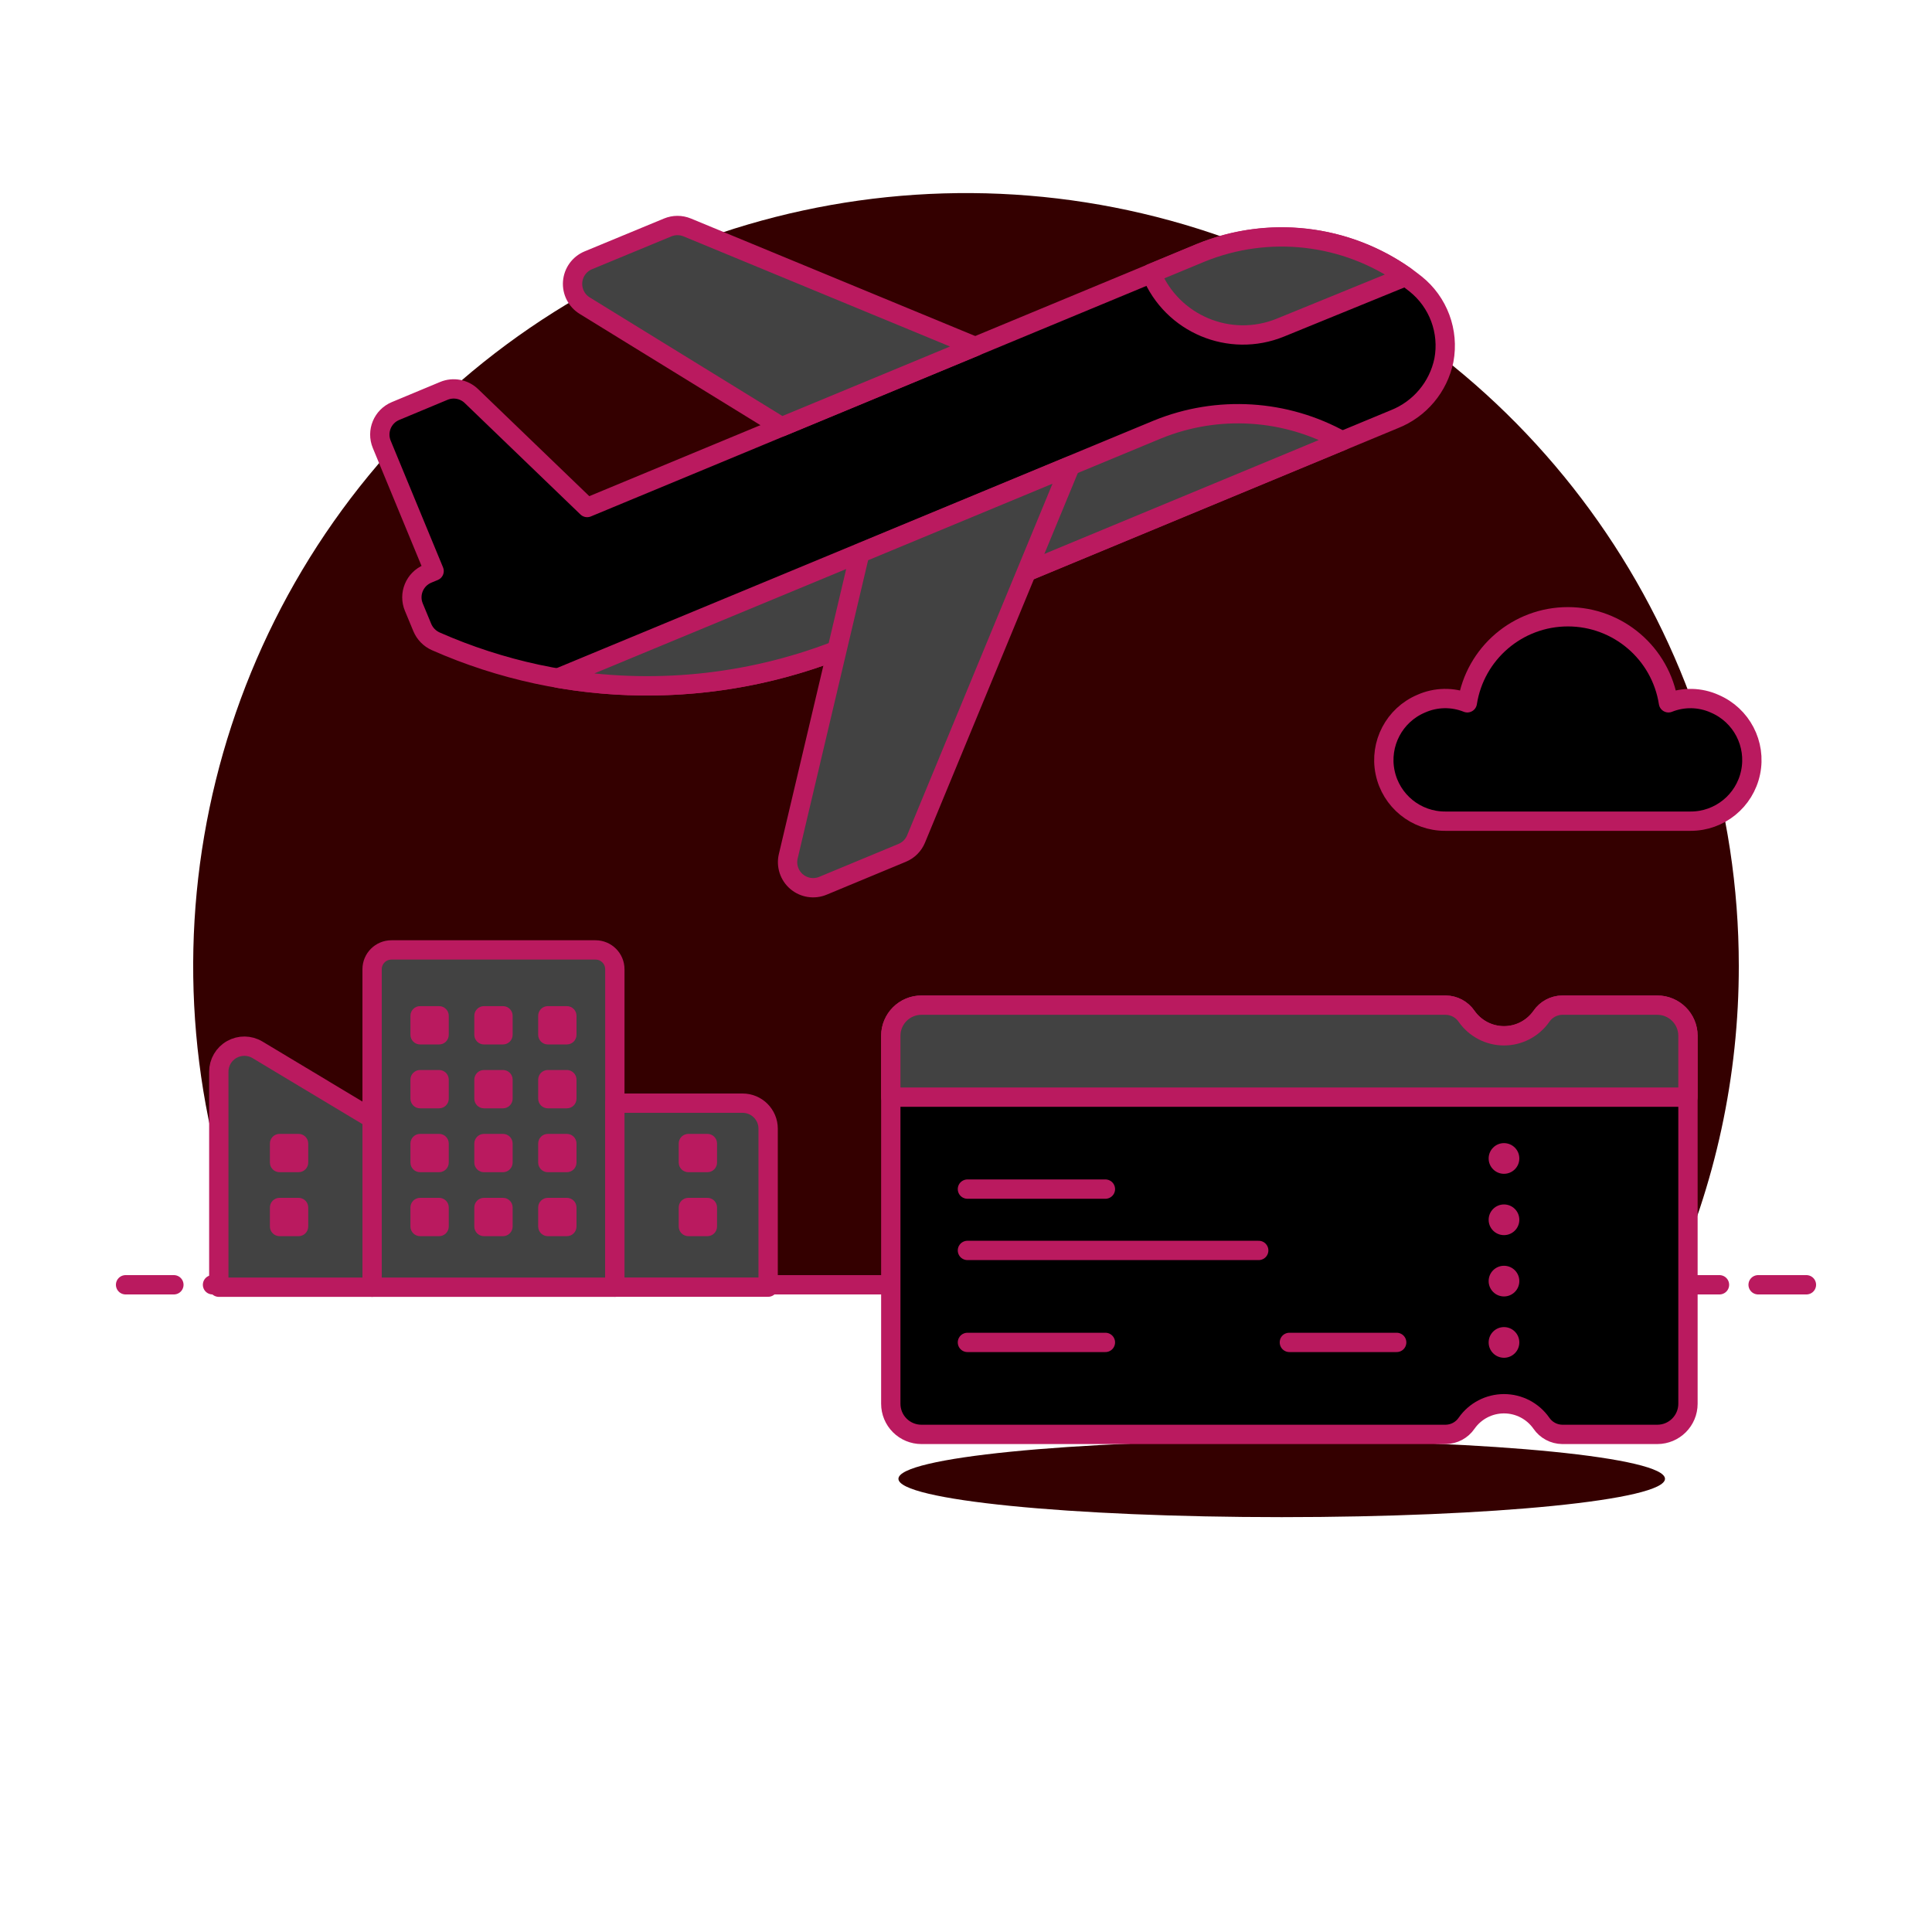
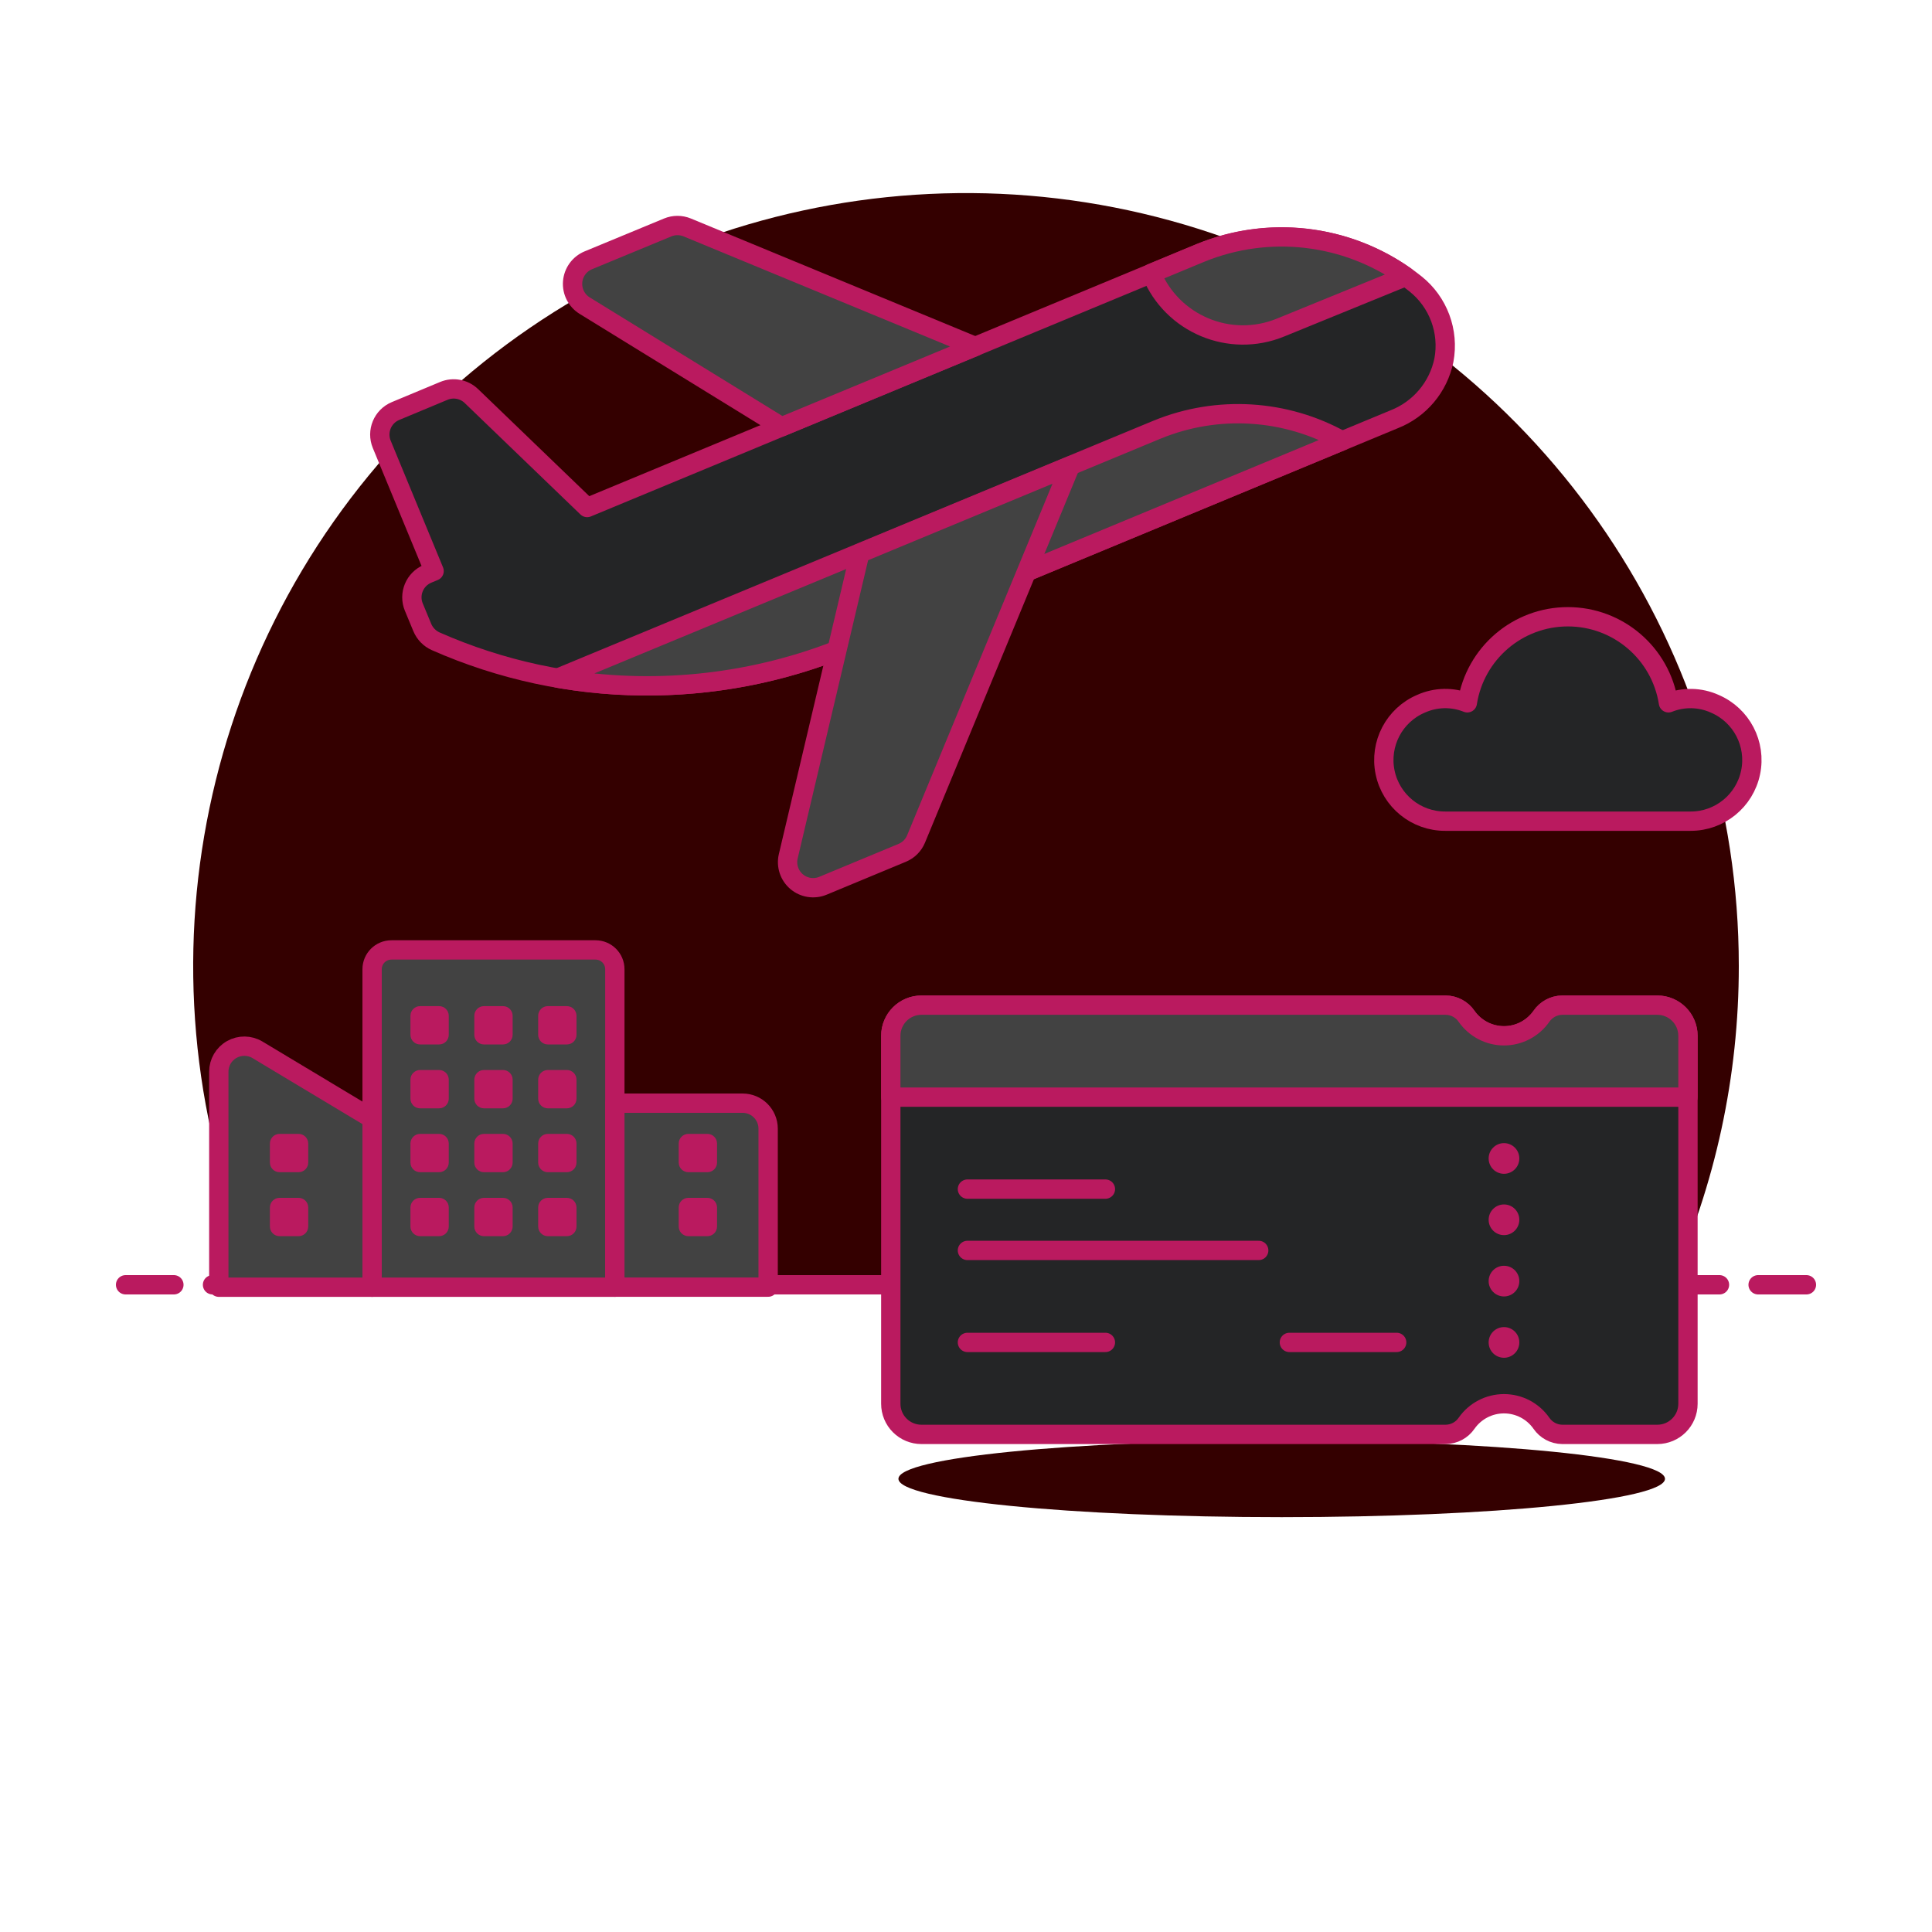
<svg xmlns="http://www.w3.org/2000/svg" version="1.1" viewBox="0 0 140 140" width="140" height="140">
  <g transform="matrix(1.4,0,0,1.4,0,0)">
    <path d="M90,50A40,40,0,1,0,13.564,66.5H86.436A39.829,39.829,0,0,0,90,50Z" fill="#340000" />
    <path d="M11 66.5L89 66.5" fill="none" stroke="#ba1a5f" stroke-linecap="round" stroke-linejoin="round" />
    <path d="M6.5 66.5L9 66.5" fill="none" stroke="#ba1a5f" stroke-linecap="round" stroke-linejoin="round" />
    <path d="M91 66.5L93.5 66.5" fill="none" stroke="#ba1a5f" stroke-linecap="round" stroke-linejoin="round" />
-     <path d="M22.469,29.558l-.335.139a1.322,1.322,0,0,0-.714,1.728l.436,1.051a1.352,1.352,0,0,0,.7.719A27.131,27.131,0,0,0,43.9,33.43L72.166,21.7a4.187,4.187,0,0,0,2.57-3.054,4.091,4.091,0,0,0-1.476-3.957,11.094,11.094,0,0,0-11.108-1.6L30.391,26.269,24.4,20.5a1.323,1.323,0,0,0-1.427-.268l-2.5,1.042a1.321,1.321,0,0,0-.714,1.724Z" fill="#000000" />
+     <path d="M22.469,29.558l-.335.139a1.322,1.322,0,0,0-.714,1.728l.436,1.051a1.352,1.352,0,0,0,.7.719A27.131,27.131,0,0,0,43.9,33.43L72.166,21.7a4.187,4.187,0,0,0,2.57-3.054,4.091,4.091,0,0,0-1.476-3.957,11.094,11.094,0,0,0-11.108-1.6L30.391,26.269,24.4,20.5a1.323,1.323,0,0,0-1.427-.268l-2.5,1.042a1.321,1.321,0,0,0-.714,1.724Z" fill="#242526" />
    <path d="M22.469,29.558l-.335.139a1.322,1.322,0,0,0-.714,1.728l.436,1.051a1.352,1.352,0,0,0,.7.719A27.131,27.131,0,0,0,43.9,33.43L72.166,21.7a4.187,4.187,0,0,0,2.57-3.054,4.091,4.091,0,0,0-1.476-3.957,11.094,11.094,0,0,0-11.108-1.6L30.391,26.269,24.4,20.5a1.323,1.323,0,0,0-1.427-.268l-2.5,1.042a1.321,1.321,0,0,0-.714,1.724Z" fill="none" stroke="#ba1a5f" stroke-linecap="round" stroke-linejoin="round" />
    <path d="M59.914,22.229,28.871,35.1a27.135,27.135,0,0,0,14.381-1.414l.029-.012.254-.1.088-.036c.082-.032.164-.066.246-.1l.035-.014L69.466,22.818A11.035,11.035,0,0,0,59.914,22.229Z" fill="#424242" stroke="#ba1a5f" stroke-linecap="round" stroke-linejoin="round" />
    <path d="M40.452,22.092,30.264,15.821a1.323,1.323,0,0,1,.187-2.348l4.108-1.7a1.32,1.32,0,0,1,1.012,0l14.91,6.162Z" fill="#424242" stroke="#ba1a5f" stroke-linecap="round" stroke-linejoin="round" />
    <path d="M42.593,45.848,46.7,44.142a1.321,1.321,0,0,0,.715-.716L55.4,24.112,44.505,28.634,40.8,44.322A1.323,1.323,0,0,0,42.593,45.848Z" fill="#424242" stroke="#ba1a5f" stroke-linecap="round" stroke-linejoin="round" />
    <path d="M62.152,13.083l-2.563,1.064a5.128,5.128,0,0,0,6.689,2.808l6.479-2.644A11.083,11.083,0,0,0,62.152,13.083Z" fill="#424242" stroke="#ba1a5f" stroke-linecap="round" stroke-linejoin="round" />
-     <path d="M88.759,36.428a3.061,3.061,0,0,0-2.4-.051,5.269,5.269,0,0,0-10.411,0,3.062,3.062,0,0,0-2.393.047,3.166,3.166,0,0,0,1.251,6.08H87.5a3.166,3.166,0,0,0,1.258-6.076Z" fill="#000000" stroke="#ba1a5f" stroke-linejoin="round" />
+     <path d="M88.759,36.428a3.061,3.061,0,0,0-2.4-.051,5.269,5.269,0,0,0-10.411,0,3.062,3.062,0,0,0-2.393.047,3.166,3.166,0,0,0,1.251,6.08H87.5a3.166,3.166,0,0,0,1.258-6.076Z" fill="#242526" stroke="#ba1a5f" stroke-linejoin="round" />
    <path d="M46.503 76.543 A19.838 1.984 0 1 0 86.179 76.543 A19.838 1.984 0 1 0 46.503 76.543 Z" fill="#340000" />
-     <path d="M80.865,52.026a1.329,1.329,0,0,0-1.084.581,2.363,2.363,0,0,1-3.869,0,1.328,1.328,0,0,0-1.084-.581H47.694a1.587,1.587,0,0,0-1.587,1.587V72.657a1.586,1.586,0,0,0,1.587,1.587H74.828a1.327,1.327,0,0,0,1.084-.58,2.362,2.362,0,0,1,3.869,0,1.328,1.328,0,0,0,1.084.58h4.917a1.587,1.587,0,0,0,1.587-1.587V53.613a1.588,1.588,0,0,0-1.587-1.587Z" fill="#000000" />
+     <path d="M80.865,52.026a1.329,1.329,0,0,0-1.084.581,2.363,2.363,0,0,1-3.869,0,1.328,1.328,0,0,0-1.084-.581H47.694a1.587,1.587,0,0,0-1.587,1.587V72.657a1.586,1.586,0,0,0,1.587,1.587H74.828a1.327,1.327,0,0,0,1.084-.58,2.362,2.362,0,0,1,3.869,0,1.328,1.328,0,0,0,1.084.58h4.917a1.587,1.587,0,0,0,1.587-1.587V53.613a1.588,1.588,0,0,0-1.587-1.587Z" fill="#242526" />
    <path d="M80.865,52.026a1.329,1.329,0,0,0-1.084.581,2.363,2.363,0,0,1-3.869,0,1.328,1.328,0,0,0-1.084-.581H47.694a1.587,1.587,0,0,0-1.587,1.587V72.657a1.586,1.586,0,0,0,1.587,1.587H74.828a1.327,1.327,0,0,0,1.084-.58,2.362,2.362,0,0,1,3.869,0,1.328,1.328,0,0,0,1.084.58h4.917a1.587,1.587,0,0,0,1.587-1.587V53.613a1.588,1.588,0,0,0-1.587-1.587Z" fill="none" stroke="#ba1a5f" stroke-linecap="round" stroke-linejoin="round" />
    <path d="M77.847,59.168a.794.794,0,1,0,.793.793.793.793,0,0,0-.793-.793Z" fill="#ba1a5f" />
    <path d="M77.847,62.342a.794.794,0,1,0,.793.793.793.793,0,0,0-.793-.793Z" fill="#ba1a5f" />
    <path d="M77.847,65.516a.794.794,0,1,0,.793.793.793.793,0,0,0-.793-.793Z" fill="#ba1a5f" />
    <path d="M77.847,68.69a.794.794,0,1,0,.793.793.793.793,0,0,0-.793-.793Z" fill="#ba1a5f" />
    <path d="M50.074 69.483L57.216 69.483" fill="none" stroke="#ba1a5f" stroke-linecap="round" stroke-linejoin="round" />
    <path d="M66.738 69.483L72.292 69.483" fill="none" stroke="#ba1a5f" stroke-linecap="round" stroke-linejoin="round" />
    <path d="M50.074 61.548L57.216 61.548" fill="none" stroke="#ba1a5f" stroke-linecap="round" stroke-linejoin="round" />
    <path d="M50.074 64.722L65.151 64.722" fill="none" stroke="#ba1a5f" stroke-linecap="round" stroke-linejoin="round" />
    <path d="M85.782,52.026H80.865a1.329,1.329,0,0,0-1.084.581,2.363,2.363,0,0,1-3.869,0,1.328,1.328,0,0,0-1.084-.581H47.694a1.587,1.587,0,0,0-1.587,1.587v3.174H87.369V53.613A1.588,1.588,0,0,0,85.782,52.026Z" fill="#424242" stroke="#ba1a5f" stroke-linecap="round" stroke-linejoin="round" />
    <path d="M31.824,66.625H19.26V50.168a1,1,0,0,1,1-1H30.824a1,1,0,0,1,1,1Z" fill="#424242" stroke="#ba1a5f" stroke-linecap="round" stroke-linejoin="round" />
    <path d="M38.436,57.1H31.824v9.522h7.935v-8.2A1.322,1.322,0,0,0,38.436,57.1Z" fill="#424242" stroke="#ba1a5f" stroke-linecap="round" stroke-linejoin="round" />
    <path d="M19.26,66.625H11.325V55.471a1.322,1.322,0,0,1,2-1.134L19.26,57.9Z" fill="#424242" stroke="#ba1a5f" stroke-linecap="round" stroke-linejoin="round" />
    <path d="M15.454,58.69H14.47a.5.5,0,0,0-.5.5v.983a.5.5,0,0,0,.5.5h.984a.5.5,0,0,0,.5-.5V59.19a.5.5,0,0,0-.5-.5Z" fill="#ba1a5f" />
    <path d="M15.454,62H14.47a.5.5,0,0,0-.5.5v.984a.5.5,0,0,0,.5.5h.984a.5.5,0,0,0,.5-.5V62.5a.5.5,0,0,0-.5-.5Z" fill="#ba1a5f" />
    <path d="M36.614,58.69H35.63a.5.5,0,0,0-.5.5v.983a.5.5,0,0,0,.5.5h.984a.5.5,0,0,0,.5-.5V59.19a.5.5,0,0,0-.5-.5Z" fill="#ba1a5f" />
    <path d="M22.728,52.077h-.984a.5.5,0,0,0-.5.5v.984a.5.5,0,0,0,.5.5h.984a.5.5,0,0,0,.5-.5v-.984a.5.5,0,0,0-.5-.5Z" fill="#ba1a5f" />
    <path d="M26.034,52.077H25.05a.5.5,0,0,0-.5.5v.984a.5.5,0,0,0,.5.5h.984a.5.5,0,0,0,.5-.5v-.984a.5.5,0,0,0-.5-.5Z" fill="#ba1a5f" />
    <path d="M29.34,52.077h-.984a.5.5,0,0,0-.5.5v.984a.5.5,0,0,0,.5.5h.984a.5.5,0,0,0,.5-.5v-.984a.5.5,0,0,0-.5-.5Z" fill="#ba1a5f" />
    <path d="M22.728,55.383h-.984a.5.5,0,0,0-.5.5v.984a.5.5,0,0,0,.5.5h.984a.5.5,0,0,0,.5-.5v-.984a.5.5,0,0,0-.5-.5Z" fill="#ba1a5f" />
    <path d="M26.034,55.383H25.05a.5.5,0,0,0-.5.5v.984a.5.5,0,0,0,.5.5h.984a.5.5,0,0,0,.5-.5v-.984a.5.5,0,0,0-.5-.5Z" fill="#ba1a5f" />
    <path d="M29.34,55.383h-.984a.5.5,0,0,0-.5.5v.984a.5.5,0,0,0,.5.5h.984a.5.5,0,0,0,.5-.5v-.984a.5.5,0,0,0-.5-.5Z" fill="#ba1a5f" />
    <path d="M22.728,58.69h-.984a.5.5,0,0,0-.5.5v.983a.5.5,0,0,0,.5.5h.984a.5.5,0,0,0,.5-.5V59.19a.5.5,0,0,0-.5-.5Z" fill="#ba1a5f" />
    <path d="M26.034,58.69H25.05a.5.5,0,0,0-.5.5v.983a.5.5,0,0,0,.5.5h.984a.5.5,0,0,0,.5-.5V59.19a.5.5,0,0,0-.5-.5Z" fill="#ba1a5f" />
    <path d="M29.34,58.69h-.984a.5.5,0,0,0-.5.5v.983a.5.5,0,0,0,.5.5h.984a.5.5,0,0,0,.5-.5V59.19a.5.5,0,0,0-.5-.5Z" fill="#ba1a5f" />
    <path d="M22.728,62h-.984a.5.5,0,0,0-.5.5v.984a.5.5,0,0,0,.5.5h.984a.5.5,0,0,0,.5-.5V62.5a.5.5,0,0,0-.5-.5Z" fill="#ba1a5f" />
    <path d="M26.034,62H25.05a.5.5,0,0,0-.5.5v.984a.5.5,0,0,0,.5.5h.984a.5.5,0,0,0,.5-.5V62.5a.5.5,0,0,0-.5-.5Z" fill="#ba1a5f" />
    <path d="M29.34,62h-.984a.5.5,0,0,0-.5.5v.984a.5.5,0,0,0,.5.5h.984a.5.5,0,0,0,.5-.5V62.5a.5.5,0,0,0-.5-.5Z" fill="#ba1a5f" />
    <path d="M36.614,62H35.63a.5.5,0,0,0-.5.5v.984a.5.5,0,0,0,.5.5h.984a.5.5,0,0,0,.5-.5V62.5a.5.5,0,0,0-.5-.5Z" fill="#ba1a5f" />
  </g>
</svg>
